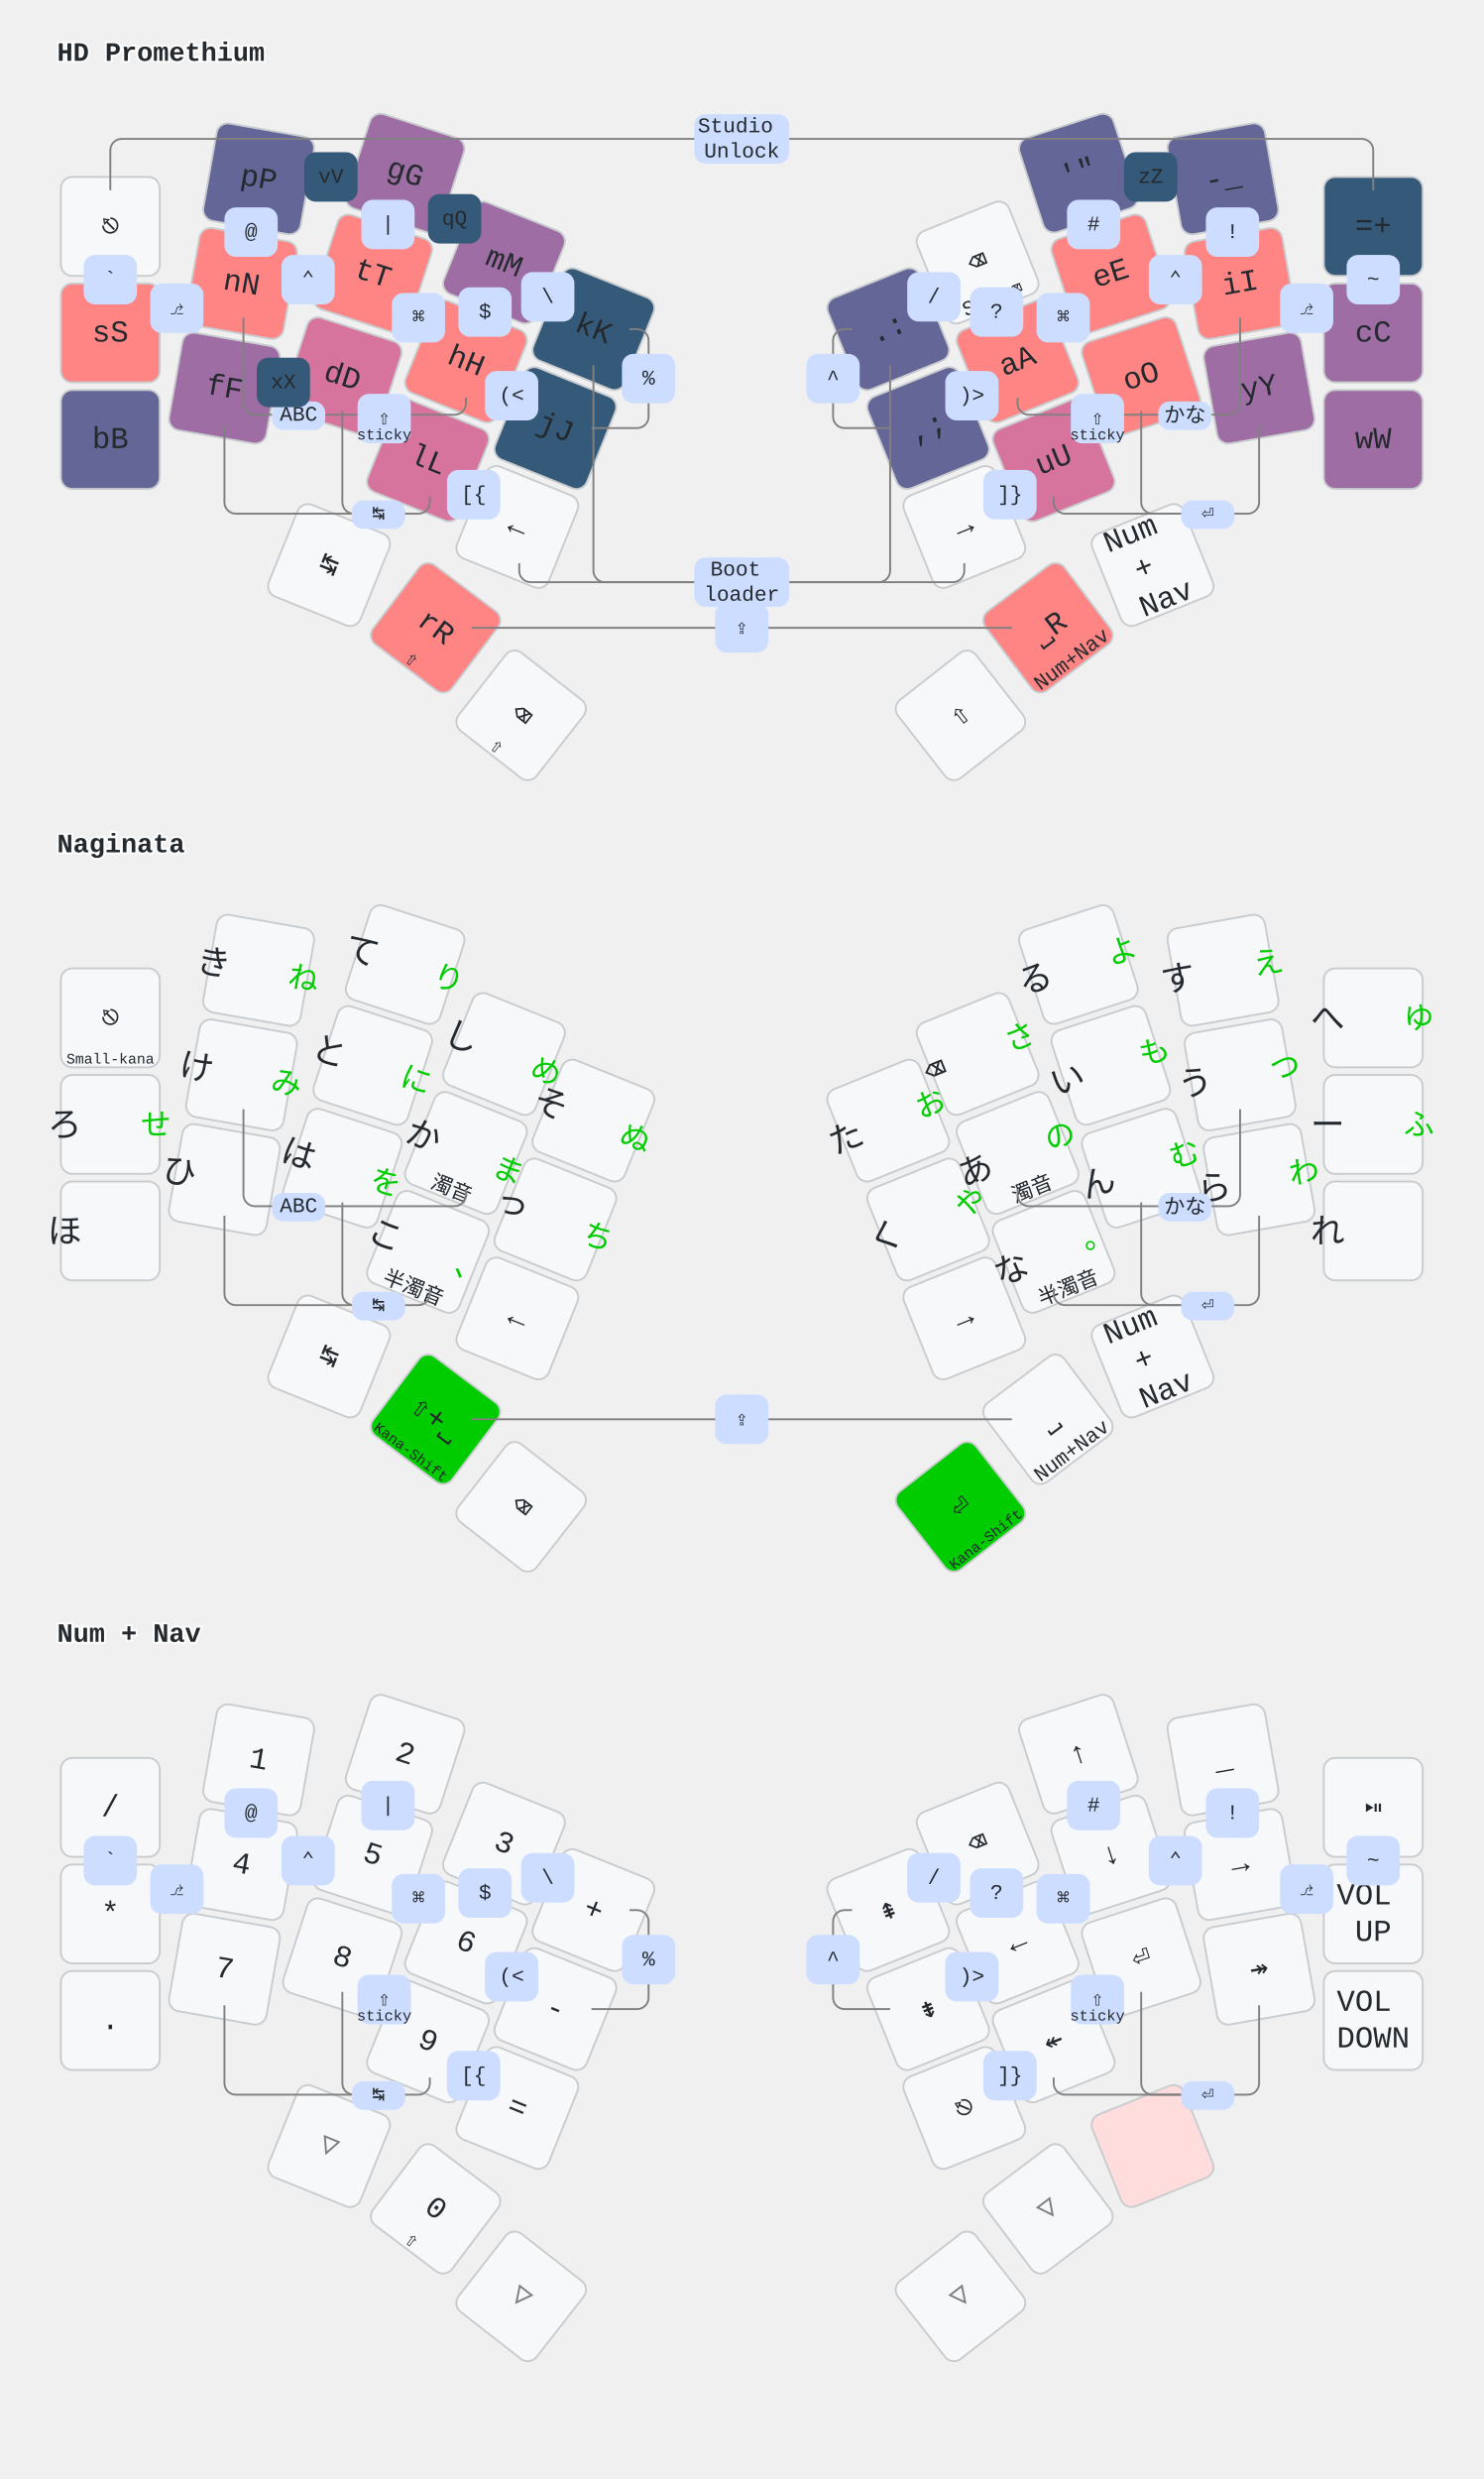
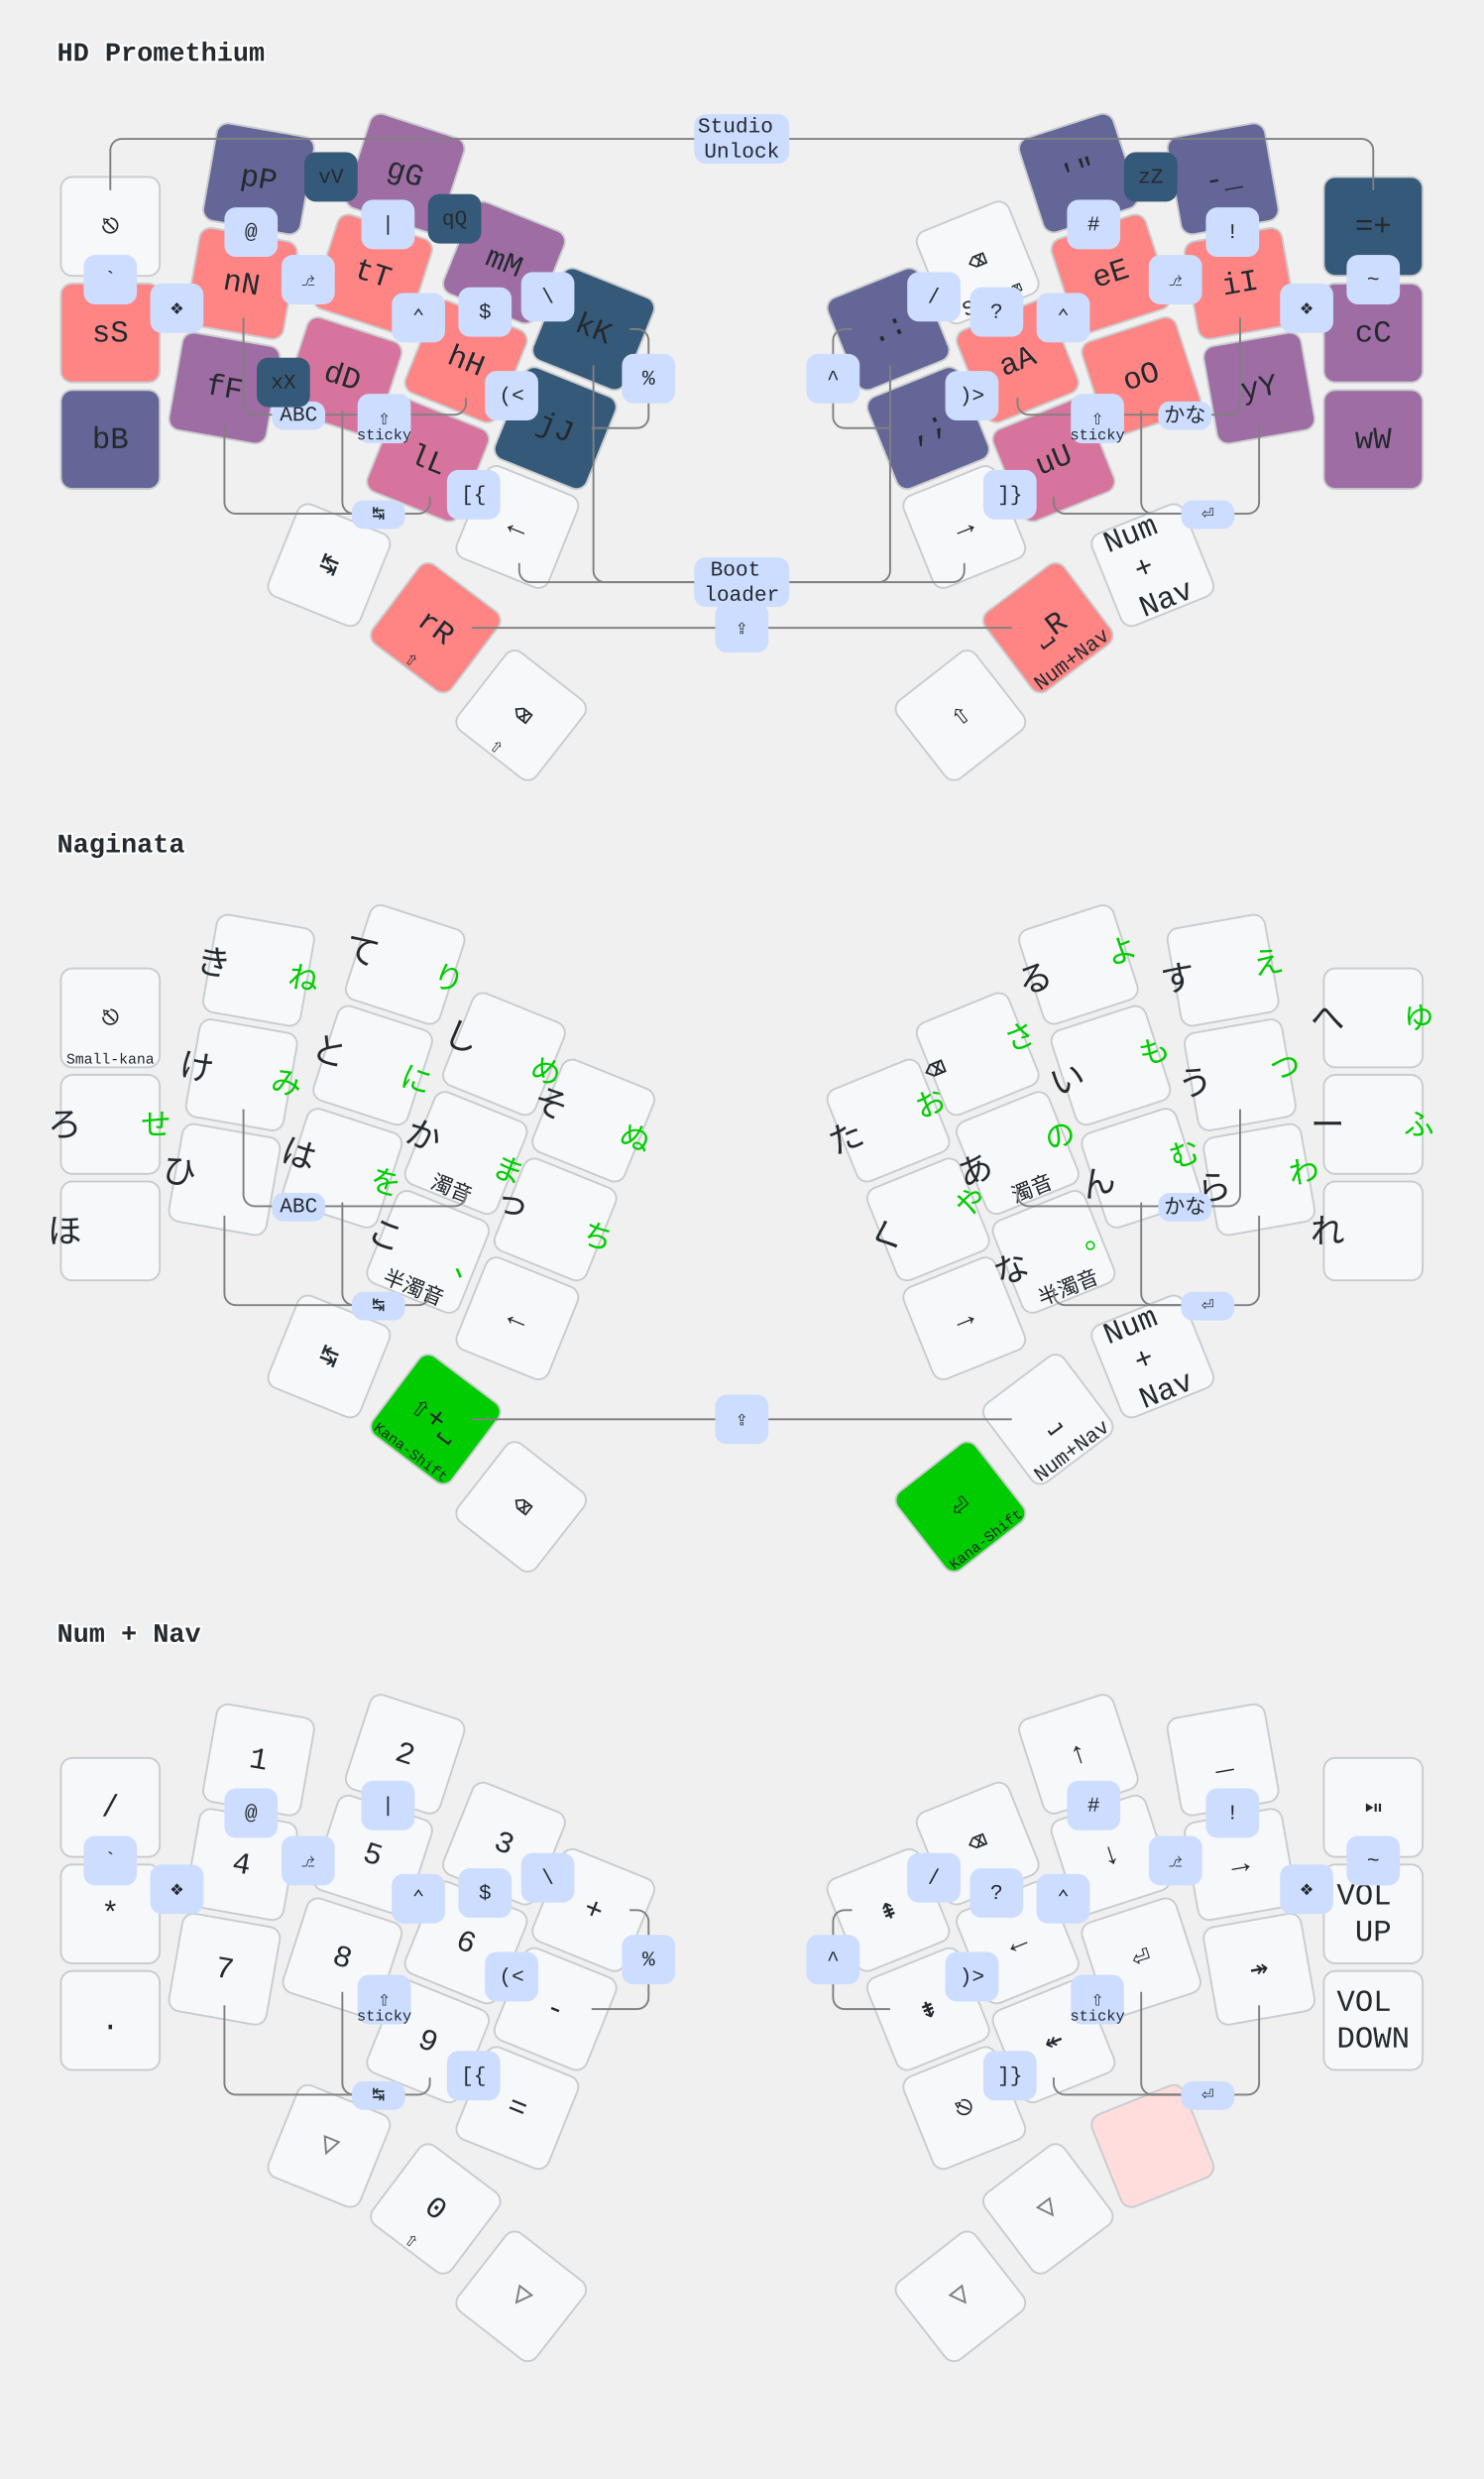
<svg xmlns="http://www.w3.org/2000/svg" width="780" height="1303" viewBox="0 0 780 1303" class="keymap">
  <style>/* inherit to force styles through use tags*/
svg path {
    fill: inherit;
}
/* font and background color specifications */
svg.keymap {
    font-family: SFMono-Regular,Consolas,Liberation Mono,Menlo,monospace;
    font-size: 14px;
    font-kerning: normal;
    text-rendering: optimizeLegibility;
    fill: #24292e;
}

/* default key styling */
rect.key {
    fill: #f6f8fa;
    stroke: #c9cccf;
    stroke-width: 1;
}

/* color accent for combo boxes */
rect.combo {
    fill: #cdf;
}

/* color accent for held keys */
rect.held, rect.combo.held {
    fill: #fdd;
}

/* color accent for ghost (optional) keys */
rect.ghost, rect.combo.ghost {
    stroke-dasharray: 4, 4;
    stroke-width: 2;
}

text {
    text-anchor: middle;
    dominant-baseline: middle;
}

/* styling for layer labels */
text.label {
    font-weight: bold;
    text-anchor: start;
    stroke: white;
    stroke-width: 2;
    paint-order: stroke;
}

text.tap {
    font-size: 16px;
}

/* styling for combo tap, and key hold/shifted label text */
text.combo, text.hold, text.shifted {
    font-size: 11px;
}

text.hold {
    text-anchor: middle;
    dominant-baseline: auto;
}

text.shifted {
    text-anchor: middle;
    dominant-baseline: hanging;
}

/* styling for hold/shifted label text in combo box */
text.combo.hold, text.combo.shifted {
    font-size: 8px;
}

/* lighter symbol for transparent keys */
text.trans {
    fill: #7b7e81;
}

/* styling for combo dendrons */
path.combo {
    stroke-width: 1;
    stroke: gray;
    fill: none;
}

/* Start Tabler Icons Cleanup */
/* cannot use height/width with glyphs */
.icon-tabler &gt; path {
    fill: inherit;
    stroke: inherit;
}
/* hide tabler's default box */
.icon-tabler &gt; path[stroke="none"][fill="none"] {
    visibility: collapse;
}

rect.low {
    fill: #355978;
}
rect.medium-low {
    fill: #636696;
}
rect.medium {
    fill: #9E6DA4;
}
rect.medium-high {
    fill: #D7749D;
}
rect.high {
    fill: #FF8585;
}

/* green styling for Naginata kana-shift */
rect.kshift {
    fill: #00CC00;
}
text.left {
    font-size: 18px;
    translate: 16px 7px;
}
text.right {
    fill: #00CC00;
    font-size: 16px;
    translate: -16px -10px;
}
</style>
  <g transform="translate(30, 0)" class="layer-HD Promethium">
    <text x="0" y="28" class="label" id="HD-Promethium">HD Promethium</text>
    <g transform="translate(0, 56)">
      <g transform="translate(28, 63)" class="key keypos-0">
        <rect rx="6" ry="6" x="-26" y="-26" width="52" height="52" class="key" />
        <text x="0" y="0" class="key tap">⎋</text>
      </g>
      <g transform="translate(106, 38) rotate(10.0)" class="key medium-low keypos-1">
        <rect rx="6" ry="6" x="-26" y="-26" width="52" height="52" class="key medium-low" />
        <text x="0" y="0" class="key medium-low tap">pP</text>
      </g>
      <g transform="translate(183, 35) rotate(18.0)" class="key medium keypos-2">
        <rect rx="6" ry="6" x="-26" y="-26" width="52" height="52" class="key medium" />
        <text x="0" y="0" class="key medium tap">gG</text>
      </g>
      <g transform="translate(235, 82) rotate(22.0)" class="key medium keypos-3">
        <rect rx="6" ry="6" x="-26" y="-26" width="52" height="52" class="key medium" />
        <text x="0" y="0" class="key medium tap">mM</text>
      </g>
      <g transform="translate(282, 117) rotate(22.0)" class="key low keypos-4">
        <rect rx="6" ry="6" x="-26" y="-26" width="52" height="52" class="key low" />
        <text x="0" y="0" class="key low tap">kK</text>
      </g>
      <g transform="translate(437, 117) rotate(-22.0)" class="key medium-low keypos-5">
        <rect rx="6" ry="6" x="-26" y="-26" width="52" height="52" class="key medium-low" />
        <text x="0" y="0" class="key medium-low tap">.:</text>
      </g>
      <g transform="translate(484, 82) rotate(-22.0)" class="key keypos-6">
        <rect rx="6" ry="6" x="-26" y="-26" width="52" height="52" class="key" />
        <text x="0" y="0" class="key tap">⌫</text>
        <text x="0" y="24" class="key hold">Sft+⌫</text>
      </g>
      <g transform="translate(537, 35) rotate(-18.0)" class="key medium-low keypos-7">
        <rect rx="6" ry="6" x="-26" y="-26" width="52" height="52" class="key medium-low" />
        <text x="0" y="0" class="key medium-low tap">'"</text>
      </g>
      <g transform="translate(613, 38) rotate(-10.0)" class="key medium-low keypos-8">
        <rect rx="6" ry="6" x="-26" y="-26" width="52" height="52" class="key medium-low" />
        <text x="0" y="0" class="key medium-low tap">-_</text>
      </g>
      <g transform="translate(692, 63)" class="key low keypos-9">
        <rect rx="6" ry="6" x="-26" y="-26" width="52" height="52" class="key low" />
        <text x="0" y="0" class="key low tap">=+</text>
      </g>
      <g transform="translate(28, 119)" class="key high keypos-10">
        <rect rx="6" ry="6" x="-26" y="-26" width="52" height="52" class="key high" />
        <text x="0" y="0" class="key high tap">sS</text>
      </g>
      <g transform="translate(97, 93) rotate(10.0)" class="key high keypos-11">
        <rect rx="6" ry="6" x="-26" y="-26" width="52" height="52" class="key high" />
        <text x="0" y="0" class="key high tap">nN</text>
      </g>
      <g transform="translate(166, 88) rotate(18.0)" class="key high keypos-12">
        <rect rx="6" ry="6" x="-26" y="-26" width="52" height="52" class="key high" />
        <text x="0" y="0" class="key high tap">tT</text>
      </g>
      <g transform="translate(215, 134) rotate(22.0)" class="key high keypos-13">
        <rect rx="6" ry="6" x="-26" y="-26" width="52" height="52" class="key high" />
        <text x="0" y="0" class="key high tap">hH</text>
      </g>
      <g transform="translate(262, 169) rotate(22.0)" class="key low keypos-14">
        <rect rx="6" ry="6" x="-26" y="-26" width="52" height="52" class="key low" />
        <text x="0" y="0" class="key low tap">jJ</text>
      </g>
      <g transform="translate(458, 169) rotate(-22.0)" class="key medium-low keypos-15">
        <rect rx="6" ry="6" x="-26" y="-26" width="52" height="52" class="key medium-low" />
        <text x="0" y="0" class="key medium-low tap">,;</text>
      </g>
      <g transform="translate(505, 134) rotate(-22.0)" class="key high keypos-16">
        <rect rx="6" ry="6" x="-26" y="-26" width="52" height="52" class="key high" />
        <text x="0" y="0" class="key high tap">aA</text>
      </g>
      <g transform="translate(554, 88) rotate(-18.0)" class="key high keypos-17">
        <rect rx="6" ry="6" x="-26" y="-26" width="52" height="52" class="key high" />
        <text x="0" y="0" class="key high tap">eE</text>
      </g>
      <g transform="translate(622, 93) rotate(-10.0)" class="key high keypos-18">
        <rect rx="6" ry="6" x="-26" y="-26" width="52" height="52" class="key high" />
        <text x="0" y="0" class="key high tap">iI</text>
      </g>
      <g transform="translate(692, 119)" class="key medium keypos-19">
        <rect rx="6" ry="6" x="-26" y="-26" width="52" height="52" class="key medium" />
        <text x="0" y="0" class="key medium tap">cC</text>
      </g>
      <g transform="translate(28, 175)" class="key medium-low keypos-20">
        <rect rx="6" ry="6" x="-26" y="-26" width="52" height="52" class="key medium-low" />
        <text x="0" y="0" class="key medium-low tap">bB</text>
      </g>
      <g transform="translate(88, 148) rotate(10.0)" class="key medium keypos-21">
        <rect rx="6" ry="6" x="-26" y="-26" width="52" height="52" class="key medium" />
        <text x="0" y="0" class="key medium tap">fF</text>
      </g>
      <g transform="translate(150, 142) rotate(18.0)" class="key medium-high keypos-22">
        <rect rx="6" ry="6" x="-26" y="-26" width="52" height="52" class="key medium-high" />
        <text x="0" y="0" class="key medium-high tap">dD</text>
      </g>
      <g transform="translate(195, 186) rotate(22.0)" class="key medium-high keypos-23">
        <rect rx="6" ry="6" x="-26" y="-26" width="52" height="52" class="key medium-high" />
        <text x="0" y="0" class="key medium-high tap">lL</text>
      </g>
      <g transform="translate(242, 221) rotate(22.0)" class="key keypos-24">
        <rect rx="6" ry="6" x="-26" y="-26" width="52" height="52" class="key" />
        <text x="0" y="0" class="key tap">←</text>
      </g>
      <g transform="translate(477, 221) rotate(-22.0)" class="key keypos-25">
        <rect rx="6" ry="6" x="-26" y="-26" width="52" height="52" class="key" />
        <text x="0" y="0" class="key tap">→</text>
      </g>
      <g transform="translate(524, 186) rotate(-22.0)" class="key medium-high keypos-26">
        <rect rx="6" ry="6" x="-26" y="-26" width="52" height="52" class="key medium-high" />
        <text x="0" y="0" class="key medium-high tap">uU</text>
      </g>
      <g transform="translate(570, 142) rotate(-18.0)" class="key high keypos-27">
        <rect rx="6" ry="6" x="-26" y="-26" width="52" height="52" class="key high" />
        <text x="0" y="0" class="key high tap">oO</text>
      </g>
      <g transform="translate(632, 148) rotate(-10.0)" class="key medium keypos-28">
        <rect rx="6" ry="6" x="-26" y="-26" width="52" height="52" class="key medium" />
        <text x="0" y="0" class="key medium tap">yY</text>
      </g>
      <g transform="translate(692, 175)" class="key medium keypos-29">
        <rect rx="6" ry="6" x="-26" y="-26" width="52" height="52" class="key medium" />
        <text x="0" y="0" class="key medium tap">wW</text>
      </g>
      <g transform="translate(143, 241) rotate(22.0)" class="key keypos-30">
        <rect rx="6" ry="6" x="-26" y="-26" width="52" height="52" class="key" />
        <text x="0" y="0" class="key tap">↹</text>
      </g>
      <g transform="translate(199, 274) rotate(37.0)" class="key high keypos-31">
        <rect rx="6" ry="6" x="-26" y="-26" width="52" height="52" class="key high" />
        <text x="0" y="0" class="key high tap">rR</text>
        <text x="0" y="24" class="key high hold">⇧</text>
      </g>
      <g transform="translate(244, 320) rotate(38.0)" class="key keypos-32">
        <rect rx="6" ry="6" x="-26" y="-26" width="52" height="52" class="key" />
        <text x="0" y="0" class="key tap">⌫</text>
        <text x="0" y="24" class="key hold">⇧</text>
      </g>
      <g transform="translate(475, 320) rotate(-38.0)" class="key keypos-33">
        <rect rx="6" ry="6" x="-26" y="-26" width="52" height="52" class="key" />
        <text x="0" y="0" class="key tap">⇧</text>
      </g>
      <g transform="translate(521, 274) rotate(-37.0)" class="key high keypos-34">
        <rect rx="6" ry="6" x="-26" y="-26" width="52" height="52" class="key high" />
        <text x="0" y="0" class="key high tap">⎵R</text>
        <text x="0" y="24" class="key high hold">Num+Nav</text>
      </g>
      <g transform="translate(576, 241) rotate(-22.0)" class="key keypos-35">
        <rect rx="6" ry="6" x="-26" y="-26" width="52" height="52" class="key" />
        <a href="#Num--Nav">
          <text x="0" y="0" class="key tap layer-activator">
            <tspan x="0" dy="-1.2em">Num</tspan>
            <tspan x="0" dy="1.2em">+</tspan>
            <tspan x="0" dy="1.2em">Nav</tspan>
          </text>
        </a>
      </g>
      <g class="combo combopos-0">
        <path d="M360,17 h-326 a6.0,6.0 0 0 0 -6.0,6.0 v21" class="combo" />
        <path d="M360,17 h326 a6.0,6.0 0 0 1 6.0,6.0 v21" class="combo" />
        <rect rx="6" ry="6" x="335" y="4" width="50" height="26" class="combo" />
        <text x="360" y="17" class="combo tap">
          <tspan x="360" dy="-0.6em">Studio</tspan>
          <tspan x="360" dy="1.2em">Unlock</tspan>
        </text>
      </g>
      <g class="combo combopos-1">
        <path d="M360,250 h-72 a6.0,6.0 0 0 1 -6.0,-6.0 v-108" class="combo" />
        <path d="M360,250 h72 a6.0,6.0 0 0 0 6.0,-6.0 v-108" class="combo" />
        <path d="M360,250 h-111 a6.0,6.0 0 0 1 -6.0,-6.0 v-4" class="combo" />
        <path d="M360,250 h111 a6.0,6.0 0 0 0 6.0,-6.0 v-4" class="combo" />
        <rect rx="6" ry="6" x="335" y="237" width="50" height="26" class="combo" />
        <text x="360" y="250" class="combo tap">
          <tspan x="360" dy="-0.6em">Boot</tspan>
          <tspan x="360" dy="1.2em">loader</tspan>
        </text>
      </g>
      <g class="combo combopos-2">
        <path d="M593,162 h-82 a6.0,6.0 0 0 1 -6.0,-6.0 v-3" class="combo" />
        <path d="M593,162 h23 a6.0,6.0 0 0 0 6.0,-6.0 v-45" class="combo" />
        <rect rx="6" ry="6" x="579" y="155" width="28" height="15" class="combo" />
        <text x="593" y="162" class="combo tap">かな</text>
      </g>
      <g class="combo combopos-3">
        <path d="M127,162 h82 a6.0,6.0 0 0 0 6.0,-6.0 v-3" class="combo" />
        <path d="M127,162 h-23 a6.0,6.0 0 0 1 -6.0,-6.0 v-45" class="combo" />
        <rect rx="6" ry="6" x="113" y="155" width="28" height="15" class="combo" />
        <text x="127" y="162" class="combo tap">ABC</text>
      </g>
      <g class="combo combopos-4">
        <path d="M169,214 h21 a6.0,6.0 0 0 0 6.0,-6.0 v-3" class="combo" />
        <path d="M169,214 h-13 a6.0,6.0 0 0 1 -6.0,-6.0 v-48" class="combo" />
        <path d="M169,214 h-75 a6.0,6.0 0 0 1 -6.0,-6.0 v-41" class="combo" />
        <rect rx="6" ry="6" x="155" y="207" width="28" height="15" class="combo" />
        <text x="169" y="214" class="combo tap">↹</text>
      </g>
      <g class="combo combopos-5">
        <path d="M605,214 h-75 a6.0,6.0 0 0 1 -6.0,-6.0 v-3" class="combo" />
        <path d="M605,214 h-29 a6.0,6.0 0 0 1 -6.0,-6.0 v-48" class="combo" />
        <path d="M605,214 h21 a6.0,6.0 0 0 0 6.0,-6.0 v-41" class="combo" />
        <rect rx="6" ry="6" x="591" y="207" width="28" height="15" class="combo" />
        <text x="605" y="214" class="combo tap">⏎</text>
      </g>
      <g class="combo combopos-6">
        <rect rx="6" ry="6" x="49" y="93" width="28" height="26" class="combo" />
-         <text x="63" y="106" class="combo tap">⎇</text>
+         <text x="63" y="106" class="combo tap">❖</text>
      </g>
      <g class="combo combopos-7">
        <rect rx="6" ry="6" x="643" y="93" width="28" height="26" class="combo" />
-         <text x="657" y="106" class="combo tap">⎇</text>
+         <text x="657" y="106" class="combo tap">❖</text>
      </g>
      <g class="combo combopos-8">
        <rect rx="6" ry="6" x="118" y="78" width="28" height="26" class="combo" />
-         <text x="132" y="91" class="combo tap">⌃</text>
+         <text x="132" y="91" class="combo tap">⎇</text>
      </g>
      <g class="combo combopos-9">
        <rect rx="6" ry="6" x="574" y="78" width="28" height="26" class="combo" />
-         <text x="588" y="91" class="combo tap">⌃</text>
+         <text x="588" y="91" class="combo tap">⎇</text>
      </g>
      <g class="combo combopos-10">
        <rect rx="6" ry="6" x="176" y="98" width="28" height="26" class="combo" />
-         <text x="190" y="111" class="combo tap">⌘</text>
+         <text x="190" y="111" class="combo tap">⌃</text>
      </g>
      <g class="combo combopos-11">
        <rect rx="6" ry="6" x="515" y="98" width="28" height="26" class="combo" />
-         <text x="529" y="111" class="combo tap">⌘</text>
+         <text x="529" y="111" class="combo tap">⌃</text>
      </g>
      <g class="combo combopos-18">
        <rect rx="6" ry="6" x="158" y="151" width="28" height="26" class="combo" />
        <text x="172" y="164" class="combo tap">⇧</text>
        <text x="172" y="175" class="combo hold">sticky</text>
      </g>
      <g class="combo combopos-19">
        <rect rx="6" ry="6" x="533" y="151" width="28" height="26" class="combo" />
        <text x="547" y="164" class="combo tap">⇧</text>
        <text x="547" y="175" class="combo hold">sticky</text>
      </g>
      <g class="combo low combopos-20">
        <rect rx="6" ry="6" x="195" y="46" width="28" height="26" class="combo low" />
        <text x="209" y="59" class="combo low tap">qQ</text>
      </g>
      <g class="combo low combopos-21">
        <rect rx="6" ry="6" x="561" y="24" width="28" height="26" class="combo low" />
        <text x="575" y="37" class="combo low tap">zZ</text>
      </g>
      <g class="combo low combopos-22">
        <rect rx="6" ry="6" x="130" y="24" width="28" height="26" class="combo low" />
        <text x="144" y="37" class="combo low tap">vV</text>
      </g>
      <g class="combo low combopos-23">
        <rect rx="6" ry="6" x="105" y="132" width="28" height="26" class="combo low" />
        <text x="119" y="145" class="combo low tap">xX</text>
      </g>
      <g class="combo combopos-24">
        <path d="M360,274 l-142,0" class="combo" />
        <path d="M360,274 l142,0" class="combo" />
        <rect rx="6" ry="6" x="346" y="261" width="28" height="26" class="combo" />
        <text x="360" y="274" class="combo tap">⇪</text>
      </g>
      <g class="combo combopos-26">
        <rect rx="6" ry="6" x="14" y="78" width="28" height="26" class="combo" />
        <text x="28" y="91" class="combo tap">`</text>
      </g>
      <g class="combo combopos-27">
        <rect rx="6" ry="6" x="88" y="53" width="28" height="26" class="combo" />
        <text x="102" y="66" class="combo tap">@</text>
      </g>
      <g class="combo combopos-28">
        <rect rx="6" ry="6" x="160" y="49" width="28" height="26" class="combo" />
        <text x="174" y="62" class="combo tap">|</text>
      </g>
      <g class="combo combopos-29">
        <rect rx="6" ry="6" x="211" y="95" width="28" height="26" class="combo" />
        <text x="225" y="108" class="combo tap">$</text>
      </g>
      <g class="combo combopos-30">
        <rect rx="6" ry="6" x="244" y="87" width="28" height="26" class="combo" />
        <text x="258" y="100" class="combo tap">\</text>
      </g>
      <g class="combo combopos-31">
        <path d="M311,143 v-20 a6.0,6.0 0 0 0 -6.0,-6.0 h-4" class="combo" />
        <path d="M311,143 v20 a6.0,6.0 0 0 1 -6.0,6.0 h-24" class="combo" />
        <rect rx="6" ry="6" x="297" y="130" width="28" height="26" class="combo" />
        <text x="311" y="143" class="combo tap">%</text>
      </g>
      <g class="combo combopos-32">
        <rect rx="6" ry="6" x="447" y="87" width="28" height="26" class="combo" />
        <text x="461" y="100" class="combo tap">/</text>
      </g>
      <g class="combo combopos-33">
        <path d="M408,143 v-20 a6.0,6.0 0 0 1 6.0,-6.0 h4" class="combo" />
        <path d="M408,143 v20 a6.0,6.0 0 0 0 6.0,6.0 h24" class="combo" />
        <rect rx="6" ry="6" x="394" y="130" width="28" height="26" class="combo" />
        <text x="408" y="143" class="combo tap">^</text>
      </g>
      <g class="combo combopos-34">
        <rect rx="6" ry="6" x="480" y="95" width="28" height="26" class="combo" />
        <text x="494" y="108" class="combo tap">?</text>
      </g>
      <g class="combo combopos-35">
        <rect rx="6" ry="6" x="531" y="49" width="28" height="26" class="combo" />
        <text x="545" y="62" class="combo tap">#</text>
      </g>
      <g class="combo combopos-36">
        <rect rx="6" ry="6" x="604" y="53" width="28" height="26" class="combo" />
        <text x="618" y="66" class="combo tap">!</text>
      </g>
      <g class="combo combopos-37">
        <rect rx="6" ry="6" x="678" y="78" width="28" height="26" class="combo" />
        <text x="692" y="91" class="combo tap">~</text>
      </g>
      <g class="combo combopos-38">
        <rect rx="6" ry="6" x="225" y="139" width="28" height="26" class="combo" />
        <text x="239" y="152" class="combo tap">(&lt;</text>
      </g>
      <g class="combo combopos-39">
        <rect rx="6" ry="6" x="467" y="139" width="28" height="26" class="combo" />
        <text x="481" y="152" class="combo tap">)&gt;</text>
      </g>
      <g class="combo combopos-40">
        <rect rx="6" ry="6" x="205" y="191" width="28" height="26" class="combo" />
        <text x="219" y="204" class="combo tap">[{</text>
      </g>
      <g class="combo combopos-41">
        <rect rx="6" ry="6" x="487" y="191" width="28" height="26" class="combo" />
        <text x="501" y="204" class="combo tap">]}</text>
      </g>
    </g>
  </g>
  <g transform="translate(30, 416)" class="layer-Naginata">
    <text x="0" y="28" class="label" id="Naginata">Naginata</text>
    <g transform="translate(0, 56)">
      <g transform="translate(28, 63)" class="key keypos-0">
        <rect rx="6" ry="6" x="-26" y="-26" width="52" height="52" class="key" />
        <text x="0" y="0" class="key tap">⎋</text>
        <text x="0" y="24" class="key hold">
          <tspan style="font-size: 70%">Small-kana</tspan>
        </text>
      </g>
      <g transform="translate(106, 38) rotate(10.0)" class="key keypos-1">
        <rect rx="6" ry="6" x="-26" y="-26" width="52" height="52" class="key" />
        <text x="-24" y="0" class="key left">き</text>
        <text x="24" y="0" class="key right">ね</text>
      </g>
      <g transform="translate(183, 35) rotate(18.0)" class="key keypos-2">
        <rect rx="6" ry="6" x="-26" y="-26" width="52" height="52" class="key" />
        <text x="-24" y="0" class="key left">て</text>
        <text x="24" y="0" class="key right">り</text>
      </g>
      <g transform="translate(235, 82) rotate(22.0)" class="key keypos-3">
        <rect rx="6" ry="6" x="-26" y="-26" width="52" height="52" class="key" />
        <text x="-24" y="0" class="key left">し</text>
        <text x="24" y="0" class="key right">め</text>
      </g>
      <g transform="translate(282, 117) rotate(22.0)" class="key keypos-4">
        <rect rx="6" ry="6" x="-26" y="-26" width="52" height="52" class="key" />
        <text x="-24" y="0" class="key left">そ</text>
        <text x="24" y="0" class="key right">ぬ</text>
      </g>
      <g transform="translate(437, 117) rotate(-22.0)" class="key keypos-5">
        <rect rx="6" ry="6" x="-26" y="-26" width="52" height="52" class="key" />
        <text x="-24" y="0" class="key left">た</text>
        <text x="24" y="0" class="key right">お</text>
      </g>
      <g transform="translate(484, 82) rotate(-22.0)" class="key keypos-6">
        <rect rx="6" ry="6" x="-26" y="-26" width="52" height="52" class="key" />
        <text x="-24" y="0" class="key left">⌫</text>
        <text x="24" y="0" class="key right">さ</text>
      </g>
      <g transform="translate(537, 35) rotate(-18.0)" class="key keypos-7">
        <rect rx="6" ry="6" x="-26" y="-26" width="52" height="52" class="key" />
        <text x="-24" y="0" class="key left">る</text>
        <text x="24" y="0" class="key right">よ</text>
      </g>
      <g transform="translate(613, 38) rotate(-10.0)" class="key keypos-8">
        <rect rx="6" ry="6" x="-26" y="-26" width="52" height="52" class="key" />
        <text x="-24" y="0" class="key left">す</text>
        <text x="24" y="0" class="key right">え</text>
      </g>
      <g transform="translate(692, 63)" class="key keypos-9">
        <rect rx="6" ry="6" x="-26" y="-26" width="52" height="52" class="key" />
        <text x="-24" y="0" class="key left">へ</text>
        <text x="24" y="0" class="key right">ゆ</text>
      </g>
      <g transform="translate(28, 119)" class="key keypos-10">
        <rect rx="6" ry="6" x="-26" y="-26" width="52" height="52" class="key" />
        <text x="-24" y="0" class="key left">ろ</text>
        <text x="24" y="0" class="key right">せ</text>
      </g>
      <g transform="translate(97, 93) rotate(10.0)" class="key keypos-11">
        <rect rx="6" ry="6" x="-26" y="-26" width="52" height="52" class="key" />
        <text x="-24" y="0" class="key left">け</text>
        <text x="24" y="0" class="key right">み</text>
      </g>
      <g transform="translate(166, 88) rotate(18.0)" class="key keypos-12">
        <rect rx="6" ry="6" x="-26" y="-26" width="52" height="52" class="key" />
        <text x="-24" y="0" class="key left">と</text>
        <text x="24" y="0" class="key right">に</text>
      </g>
      <g transform="translate(215, 134) rotate(22.0)" class="key keypos-13">
        <rect rx="6" ry="6" x="-26" y="-26" width="52" height="52" class="key" />
        <text x="0" y="24" class="key hold">濁音</text>
        <text x="-24" y="0" class="key left">か</text>
        <text x="24" y="0" class="key right">ま</text>
      </g>
      <g transform="translate(262, 169) rotate(22.0)" class="key keypos-14">
        <rect rx="6" ry="6" x="-26" y="-26" width="52" height="52" class="key" />
        <text x="-24" y="0" class="key left">っ</text>
        <text x="24" y="0" class="key right">ち</text>
      </g>
      <g transform="translate(458, 169) rotate(-22.0)" class="key keypos-15">
        <rect rx="6" ry="6" x="-26" y="-26" width="52" height="52" class="key" />
        <text x="-24" y="0" class="key left">く</text>
        <text x="24" y="0" class="key right">や</text>
      </g>
      <g transform="translate(505, 134) rotate(-22.0)" class="key keypos-16">
        <rect rx="6" ry="6" x="-26" y="-26" width="52" height="52" class="key" />
        <text x="0" y="24" class="key hold">濁音</text>
        <text x="-24" y="0" class="key left">あ</text>
        <text x="24" y="0" class="key right">の</text>
      </g>
      <g transform="translate(554, 88) rotate(-18.0)" class="key keypos-17">
        <rect rx="6" ry="6" x="-26" y="-26" width="52" height="52" class="key" />
        <text x="-24" y="0" class="key left">い</text>
        <text x="24" y="0" class="key right">も</text>
      </g>
      <g transform="translate(622, 93) rotate(-10.0)" class="key keypos-18">
        <rect rx="6" ry="6" x="-26" y="-26" width="52" height="52" class="key" />
        <text x="-24" y="0" class="key left">う</text>
        <text x="24" y="0" class="key right">つ</text>
      </g>
      <g transform="translate(692, 119)" class="key keypos-19">
        <rect rx="6" ry="6" x="-26" y="-26" width="52" height="52" class="key" />
        <text x="-24" y="0" class="key left">ー</text>
        <text x="24" y="0" class="key right">ふ</text>
      </g>
      <g transform="translate(28, 175)" class="key keypos-20">
        <rect rx="6" ry="6" x="-26" y="-26" width="52" height="52" class="key" />
        <text x="-24" y="0" class="key left">ほ</text>
      </g>
      <g transform="translate(88, 148) rotate(10.0)" class="key keypos-21">
        <rect rx="6" ry="6" x="-26" y="-26" width="52" height="52" class="key" />
        <text x="-24" y="0" class="key left">ひ</text>
      </g>
      <g transform="translate(150, 142) rotate(18.0)" class="key keypos-22">
        <rect rx="6" ry="6" x="-26" y="-26" width="52" height="52" class="key" />
        <text x="-24" y="0" class="key left">は</text>
        <text x="24" y="0" class="key right">を</text>
      </g>
      <g transform="translate(195, 186) rotate(22.0)" class="key keypos-23">
        <rect rx="6" ry="6" x="-26" y="-26" width="52" height="52" class="key" />
        <text x="0" y="24" class="key hold">半濁音</text>
        <text x="-24" y="0" class="key left">こ</text>
        <text x="24" y="0" class="key right">、</text>
      </g>
      <g transform="translate(242, 221) rotate(22.0)" class="key keypos-24">
        <rect rx="6" ry="6" x="-26" y="-26" width="52" height="52" class="key" />
        <text x="0" y="0" class="key tap">←</text>
      </g>
      <g transform="translate(477, 221) rotate(-22.0)" class="key keypos-25">
        <rect rx="6" ry="6" x="-26" y="-26" width="52" height="52" class="key" />
        <text x="0" y="0" class="key tap">→</text>
      </g>
      <g transform="translate(524, 186) rotate(-22.0)" class="key keypos-26">
        <rect rx="6" ry="6" x="-26" y="-26" width="52" height="52" class="key" />
        <text x="0" y="24" class="key hold">半濁音</text>
        <text x="-24" y="0" class="key left">な</text>
        <text x="24" y="0" class="key right">。</text>
      </g>
      <g transform="translate(570, 142) rotate(-18.0)" class="key keypos-27">
        <rect rx="6" ry="6" x="-26" y="-26" width="52" height="52" class="key" />
        <text x="-24" y="0" class="key left">ん</text>
        <text x="24" y="0" class="key right">む</text>
      </g>
      <g transform="translate(632, 148) rotate(-10.0)" class="key keypos-28">
        <rect rx="6" ry="6" x="-26" y="-26" width="52" height="52" class="key" />
        <text x="-24" y="0" class="key left">ら</text>
        <text x="24" y="0" class="key right">わ</text>
      </g>
      <g transform="translate(692, 175)" class="key keypos-29">
        <rect rx="6" ry="6" x="-26" y="-26" width="52" height="52" class="key" />
        <text x="-24" y="0" class="key left">れ</text>
      </g>
      <g transform="translate(143, 241) rotate(22.0)" class="key keypos-30">
        <rect rx="6" ry="6" x="-26" y="-26" width="52" height="52" class="key" />
        <text x="0" y="0" class="key tap">↹</text>
      </g>
      <g transform="translate(199, 274) rotate(37.0)" class="key kshift keypos-31">
        <rect rx="6" ry="6" x="-26" y="-26" width="52" height="52" class="key kshift" />
        <text x="0" y="0" class="key kshift tap">⇧+⎵</text>
        <text x="0" y="24" class="key kshift hold">
          <tspan style="font-size: 70%">Kana-Shift</tspan>
        </text>
      </g>
      <g transform="translate(244, 320) rotate(38.0)" class="key keypos-32">
        <rect rx="6" ry="6" x="-26" y="-26" width="52" height="52" class="key" />
        <text x="0" y="0" class="key tap">⌫</text>
      </g>
      <g transform="translate(475, 320) rotate(-38.0)" class="key kshift keypos-33">
        <rect rx="6" ry="6" x="-26" y="-26" width="52" height="52" class="key kshift" />
        <text x="0" y="0" class="key kshift tap">⏎</text>
        <text x="0" y="24" class="key kshift hold">
          <tspan style="font-size: 70%">Kana-Shift</tspan>
        </text>
      </g>
      <g transform="translate(521, 274) rotate(-37.0)" class="key keypos-34">
        <rect rx="6" ry="6" x="-26" y="-26" width="52" height="52" class="key" />
        <text x="0" y="0" class="key tap">⎵</text>
        <text x="0" y="24" class="key hold">Num+Nav</text>
      </g>
      <g transform="translate(576, 241) rotate(-22.0)" class="key keypos-35">
        <rect rx="6" ry="6" x="-26" y="-26" width="52" height="52" class="key" />
        <a href="#Num--Nav">
          <text x="0" y="0" class="key tap layer-activator">
            <tspan x="0" dy="-1.2em">Num</tspan>
            <tspan x="0" dy="1.2em">+</tspan>
            <tspan x="0" dy="1.2em">Nav</tspan>
          </text>
        </a>
      </g>
      <g class="combo combopos-0">
        <path d="M593,162 h-82 a6.0,6.0 0 0 1 -6.0,-6.0 v-3" class="combo" />
        <path d="M593,162 h23 a6.0,6.0 0 0 0 6.0,-6.0 v-45" class="combo" />
        <rect rx="6" ry="6" x="579" y="155" width="28" height="15" class="combo" />
        <text x="593" y="162" class="combo tap">かな</text>
      </g>
      <g class="combo combopos-1">
        <path d="M127,162 h82 a6.0,6.0 0 0 0 6.0,-6.0 v-3" class="combo" />
        <path d="M127,162 h-23 a6.0,6.0 0 0 1 -6.0,-6.0 v-45" class="combo" />
        <rect rx="6" ry="6" x="113" y="155" width="28" height="15" class="combo" />
        <text x="127" y="162" class="combo tap">ABC</text>
      </g>
      <g class="combo combopos-2">
        <path d="M169,214 h21 a6.0,6.0 0 0 0 6.0,-6.0 v-3" class="combo" />
        <path d="M169,214 h-13 a6.0,6.0 0 0 1 -6.0,-6.0 v-48" class="combo" />
        <path d="M169,214 h-75 a6.0,6.0 0 0 1 -6.0,-6.0 v-41" class="combo" />
        <rect rx="6" ry="6" x="155" y="207" width="28" height="15" class="combo" />
        <text x="169" y="214" class="combo tap">↹</text>
      </g>
      <g class="combo combopos-3">
        <path d="M605,214 h-75 a6.0,6.0 0 0 1 -6.0,-6.0 v-3" class="combo" />
        <path d="M605,214 h-29 a6.0,6.0 0 0 1 -6.0,-6.0 v-48" class="combo" />
        <path d="M605,214 h21 a6.0,6.0 0 0 0 6.0,-6.0 v-41" class="combo" />
        <rect rx="6" ry="6" x="591" y="207" width="28" height="15" class="combo" />
        <text x="605" y="214" class="combo tap">⏎</text>
      </g>
      <g class="combo combopos-4">
        <path d="M360,274 l-142,0" class="combo" />
        <path d="M360,274 l142,0" class="combo" />
        <rect rx="6" ry="6" x="346" y="261" width="28" height="26" class="combo" />
        <text x="360" y="274" class="combo tap">⇪</text>
      </g>
    </g>
  </g>
  <g transform="translate(30, 831)" class="layer-Num + Nav">
    <text x="0" y="28" class="label" id="Num--Nav">Num + Nav</text>
    <g transform="translate(0, 56)">
      <g transform="translate(28, 63)" class="key keypos-0">
        <rect rx="6" ry="6" x="-26" y="-26" width="52" height="52" class="key" />
        <text x="0" y="0" class="key tap">/</text>
      </g>
      <g transform="translate(106, 38) rotate(10.0)" class="key keypos-1">
        <rect rx="6" ry="6" x="-26" y="-26" width="52" height="52" class="key" />
        <text x="0" y="0" class="key tap">1</text>
      </g>
      <g transform="translate(183, 35) rotate(18.0)" class="key keypos-2">
        <rect rx="6" ry="6" x="-26" y="-26" width="52" height="52" class="key" />
        <text x="0" y="0" class="key tap">2</text>
      </g>
      <g transform="translate(235, 82) rotate(22.0)" class="key keypos-3">
        <rect rx="6" ry="6" x="-26" y="-26" width="52" height="52" class="key" />
        <text x="0" y="0" class="key tap">3</text>
      </g>
      <g transform="translate(282, 117) rotate(22.0)" class="key keypos-4">
        <rect rx="6" ry="6" x="-26" y="-26" width="52" height="52" class="key" />
        <text x="0" y="0" class="key tap">+</text>
      </g>
      <g transform="translate(437, 117) rotate(-22.0)" class="key keypos-5">
        <rect rx="6" ry="6" x="-26" y="-26" width="52" height="52" class="key" />
        <text x="0" y="0" class="key tap">⇞</text>
      </g>
      <g transform="translate(484, 82) rotate(-22.0)" class="key keypos-6">
        <rect rx="6" ry="6" x="-26" y="-26" width="52" height="52" class="key" />
        <text x="0" y="0" class="key tap">⌫</text>
      </g>
      <g transform="translate(537, 35) rotate(-18.0)" class="key keypos-7">
        <rect rx="6" ry="6" x="-26" y="-26" width="52" height="52" class="key" />
        <text x="0" y="0" class="key tap">↑</text>
      </g>
      <g transform="translate(613, 38) rotate(-10.0)" class="key keypos-8">
        <rect rx="6" ry="6" x="-26" y="-26" width="52" height="52" class="key" />
        <text x="0" y="0" class="key tap">_</text>
      </g>
      <g transform="translate(692, 63)" class="key keypos-9">
        <rect rx="6" ry="6" x="-26" y="-26" width="52" height="52" class="key" />
        <text x="0" y="0" class="key tap">⏯</text>
      </g>
      <g transform="translate(28, 119)" class="key keypos-10">
        <rect rx="6" ry="6" x="-26" y="-26" width="52" height="52" class="key" />
        <text x="0" y="0" class="key tap">*</text>
      </g>
      <g transform="translate(97, 93) rotate(10.0)" class="key keypos-11">
        <rect rx="6" ry="6" x="-26" y="-26" width="52" height="52" class="key" />
        <text x="0" y="0" class="key tap">4</text>
      </g>
      <g transform="translate(166, 88) rotate(18.0)" class="key keypos-12">
        <rect rx="6" ry="6" x="-26" y="-26" width="52" height="52" class="key" />
        <text x="0" y="0" class="key tap">5</text>
      </g>
      <g transform="translate(215, 134) rotate(22.0)" class="key keypos-13">
        <rect rx="6" ry="6" x="-26" y="-26" width="52" height="52" class="key" />
        <text x="0" y="0" class="key tap">6</text>
      </g>
      <g transform="translate(262, 169) rotate(22.0)" class="key keypos-14">
        <rect rx="6" ry="6" x="-26" y="-26" width="52" height="52" class="key" />
        <text x="0" y="0" class="key tap">-</text>
      </g>
      <g transform="translate(458, 169) rotate(-22.0)" class="key keypos-15">
        <rect rx="6" ry="6" x="-26" y="-26" width="52" height="52" class="key" />
        <text x="0" y="0" class="key tap">⇟</text>
      </g>
      <g transform="translate(505, 134) rotate(-22.0)" class="key keypos-16">
        <rect rx="6" ry="6" x="-26" y="-26" width="52" height="52" class="key" />
        <text x="0" y="0" class="key tap">←</text>
      </g>
      <g transform="translate(554, 88) rotate(-18.0)" class="key keypos-17">
        <rect rx="6" ry="6" x="-26" y="-26" width="52" height="52" class="key" />
        <text x="0" y="0" class="key tap">↓</text>
      </g>
      <g transform="translate(622, 93) rotate(-10.0)" class="key keypos-18">
        <rect rx="6" ry="6" x="-26" y="-26" width="52" height="52" class="key" />
        <text x="0" y="0" class="key tap">→</text>
      </g>
      <g transform="translate(692, 119)" class="key keypos-19">
        <rect rx="6" ry="6" x="-26" y="-26" width="52" height="52" class="key" />
        <text x="0" y="0" class="key tap">
          <tspan x="0" dy="-0.6em">VOL</tspan>
          <tspan x="0" dy="1.2em">UP</tspan>
        </text>
      </g>
      <g transform="translate(28, 175)" class="key keypos-20">
        <rect rx="6" ry="6" x="-26" y="-26" width="52" height="52" class="key" />
        <text x="0" y="0" class="key tap">.</text>
      </g>
      <g transform="translate(88, 148) rotate(10.0)" class="key keypos-21">
        <rect rx="6" ry="6" x="-26" y="-26" width="52" height="52" class="key" />
        <text x="0" y="0" class="key tap">7</text>
      </g>
      <g transform="translate(150, 142) rotate(18.0)" class="key keypos-22">
        <rect rx="6" ry="6" x="-26" y="-26" width="52" height="52" class="key" />
        <text x="0" y="0" class="key tap">8</text>
      </g>
      <g transform="translate(195, 186) rotate(22.0)" class="key keypos-23">
        <rect rx="6" ry="6" x="-26" y="-26" width="52" height="52" class="key" />
        <text x="0" y="0" class="key tap">9</text>
      </g>
      <g transform="translate(242, 221) rotate(22.0)" class="key keypos-24">
        <rect rx="6" ry="6" x="-26" y="-26" width="52" height="52" class="key" />
        <text x="0" y="0" class="key tap">=</text>
      </g>
      <g transform="translate(477, 221) rotate(-22.0)" class="key keypos-25">
        <rect rx="6" ry="6" x="-26" y="-26" width="52" height="52" class="key" />
        <text x="0" y="0" class="key tap">⎋</text>
      </g>
      <g transform="translate(524, 186) rotate(-22.0)" class="key keypos-26">
        <rect rx="6" ry="6" x="-26" y="-26" width="52" height="52" class="key" />
        <text x="0" y="0" class="key tap">↞</text>
      </g>
      <g transform="translate(570, 142) rotate(-18.0)" class="key keypos-27">
        <rect rx="6" ry="6" x="-26" y="-26" width="52" height="52" class="key" />
        <text x="0" y="0" class="key tap">⏎</text>
      </g>
      <g transform="translate(632, 148) rotate(-10.0)" class="key keypos-28">
        <rect rx="6" ry="6" x="-26" y="-26" width="52" height="52" class="key" />
        <text x="0" y="0" class="key tap">↠</text>
      </g>
      <g transform="translate(692, 175)" class="key keypos-29">
        <rect rx="6" ry="6" x="-26" y="-26" width="52" height="52" class="key" />
        <text x="0" y="0" class="key tap">
          <tspan x="0" dy="-0.6em">VOL</tspan>
          <tspan x="0" dy="1.2em">DOWN</tspan>
        </text>
      </g>
      <g transform="translate(143, 241) rotate(22.0)" class="key trans keypos-30">
        <rect rx="6" ry="6" x="-26" y="-26" width="52" height="52" class="key trans" />
        <text x="0" y="0" class="key trans tap">▽</text>
      </g>
      <g transform="translate(199, 274) rotate(37.0)" class="key keypos-31">
        <rect rx="6" ry="6" x="-26" y="-26" width="52" height="52" class="key" />
        <text x="0" y="0" class="key tap">0</text>
        <text x="0" y="24" class="key hold">⇧</text>
      </g>
      <g transform="translate(244, 320) rotate(38.0)" class="key trans keypos-32">
        <rect rx="6" ry="6" x="-26" y="-26" width="52" height="52" class="key trans" />
        <text x="0" y="0" class="key trans tap">▽</text>
      </g>
      <g transform="translate(475, 320) rotate(-38.0)" class="key trans keypos-33">
        <rect rx="6" ry="6" x="-26" y="-26" width="52" height="52" class="key trans" />
        <text x="0" y="0" class="key trans tap">▽</text>
      </g>
      <g transform="translate(521, 274) rotate(-37.0)" class="key trans keypos-34">
        <rect rx="6" ry="6" x="-26" y="-26" width="52" height="52" class="key trans" />
        <text x="0" y="0" class="key trans tap">▽</text>
      </g>
      <g transform="translate(576, 241) rotate(-22.0)" class="key held keypos-35">
        <rect rx="6" ry="6" x="-26" y="-26" width="52" height="52" class="key held" />
      </g>
      <g class="combo combopos-0">
        <path d="M169,214 h21 a6.0,6.0 0 0 0 6.0,-6.0 v-3" class="combo" />
        <path d="M169,214 h-13 a6.0,6.0 0 0 1 -6.0,-6.0 v-48" class="combo" />
        <path d="M169,214 h-75 a6.0,6.0 0 0 1 -6.0,-6.0 v-41" class="combo" />
        <rect rx="6" ry="6" x="155" y="207" width="28" height="15" class="combo" />
        <text x="169" y="214" class="combo tap">↹</text>
      </g>
      <g class="combo combopos-1">
        <path d="M605,214 h-75 a6.0,6.0 0 0 1 -6.0,-6.0 v-3" class="combo" />
        <path d="M605,214 h-29 a6.0,6.0 0 0 1 -6.0,-6.0 v-48" class="combo" />
        <path d="M605,214 h21 a6.0,6.0 0 0 0 6.0,-6.0 v-41" class="combo" />
        <rect rx="6" ry="6" x="591" y="207" width="28" height="15" class="combo" />
        <text x="605" y="214" class="combo tap">⏎</text>
      </g>
      <g class="combo combopos-2">
        <rect rx="6" ry="6" x="49" y="93" width="28" height="26" class="combo" />
-         <text x="63" y="106" class="combo tap">⎇</text>
+         <text x="63" y="106" class="combo tap">❖</text>
      </g>
      <g class="combo combopos-3">
        <rect rx="6" ry="6" x="643" y="93" width="28" height="26" class="combo" />
-         <text x="657" y="106" class="combo tap">⎇</text>
+         <text x="657" y="106" class="combo tap">❖</text>
      </g>
      <g class="combo combopos-4">
        <rect rx="6" ry="6" x="118" y="78" width="28" height="26" class="combo" />
-         <text x="132" y="91" class="combo tap">⌃</text>
+         <text x="132" y="91" class="combo tap">⎇</text>
      </g>
      <g class="combo combopos-5">
        <rect rx="6" ry="6" x="574" y="78" width="28" height="26" class="combo" />
-         <text x="588" y="91" class="combo tap">⌃</text>
+         <text x="588" y="91" class="combo tap">⎇</text>
      </g>
      <g class="combo combopos-6">
        <rect rx="6" ry="6" x="176" y="98" width="28" height="26" class="combo" />
-         <text x="190" y="111" class="combo tap">⌘</text>
+         <text x="190" y="111" class="combo tap">⌃</text>
      </g>
      <g class="combo combopos-7">
        <rect rx="6" ry="6" x="515" y="98" width="28" height="26" class="combo" />
-         <text x="529" y="111" class="combo tap">⌘</text>
+         <text x="529" y="111" class="combo tap">⌃</text>
      </g>
      <g class="combo combopos-14">
        <rect rx="6" ry="6" x="158" y="151" width="28" height="26" class="combo" />
        <text x="172" y="164" class="combo tap">⇧</text>
        <text x="172" y="175" class="combo hold">sticky</text>
      </g>
      <g class="combo combopos-15">
        <rect rx="6" ry="6" x="533" y="151" width="28" height="26" class="combo" />
        <text x="547" y="164" class="combo tap">⇧</text>
        <text x="547" y="175" class="combo hold">sticky</text>
      </g>
      <g class="combo combopos-16">
        <rect rx="6" ry="6" x="14" y="78" width="28" height="26" class="combo" />
        <text x="28" y="91" class="combo tap">`</text>
      </g>
      <g class="combo combopos-17">
        <rect rx="6" ry="6" x="88" y="53" width="28" height="26" class="combo" />
        <text x="102" y="66" class="combo tap">@</text>
      </g>
      <g class="combo combopos-18">
        <rect rx="6" ry="6" x="160" y="49" width="28" height="26" class="combo" />
        <text x="174" y="62" class="combo tap">|</text>
      </g>
      <g class="combo combopos-19">
        <rect rx="6" ry="6" x="211" y="95" width="28" height="26" class="combo" />
        <text x="225" y="108" class="combo tap">$</text>
      </g>
      <g class="combo combopos-20">
        <rect rx="6" ry="6" x="244" y="87" width="28" height="26" class="combo" />
        <text x="258" y="100" class="combo tap">\</text>
      </g>
      <g class="combo combopos-21">
        <path d="M311,143 v-20 a6.0,6.0 0 0 0 -6.0,-6.0 h-4" class="combo" />
        <path d="M311,143 v20 a6.0,6.0 0 0 1 -6.0,6.0 h-24" class="combo" />
        <rect rx="6" ry="6" x="297" y="130" width="28" height="26" class="combo" />
        <text x="311" y="143" class="combo tap">%</text>
      </g>
      <g class="combo combopos-22">
        <rect rx="6" ry="6" x="447" y="87" width="28" height="26" class="combo" />
        <text x="461" y="100" class="combo tap">/</text>
      </g>
      <g class="combo combopos-23">
        <path d="M408,143 v-20 a6.0,6.0 0 0 1 6.0,-6.0 h4" class="combo" />
        <path d="M408,143 v20 a6.0,6.0 0 0 0 6.0,6.0 h24" class="combo" />
        <rect rx="6" ry="6" x="394" y="130" width="28" height="26" class="combo" />
        <text x="408" y="143" class="combo tap">^</text>
      </g>
      <g class="combo combopos-24">
        <rect rx="6" ry="6" x="480" y="95" width="28" height="26" class="combo" />
        <text x="494" y="108" class="combo tap">?</text>
      </g>
      <g class="combo combopos-25">
        <rect rx="6" ry="6" x="531" y="49" width="28" height="26" class="combo" />
        <text x="545" y="62" class="combo tap">#</text>
      </g>
      <g class="combo combopos-26">
        <rect rx="6" ry="6" x="604" y="53" width="28" height="26" class="combo" />
        <text x="618" y="66" class="combo tap">!</text>
      </g>
      <g class="combo combopos-27">
        <rect rx="6" ry="6" x="678" y="78" width="28" height="26" class="combo" />
        <text x="692" y="91" class="combo tap">~</text>
      </g>
      <g class="combo combopos-28">
        <rect rx="6" ry="6" x="225" y="139" width="28" height="26" class="combo" />
        <text x="239" y="152" class="combo tap">(&lt;</text>
      </g>
      <g class="combo combopos-29">
        <rect rx="6" ry="6" x="467" y="139" width="28" height="26" class="combo" />
        <text x="481" y="152" class="combo tap">)&gt;</text>
      </g>
      <g class="combo combopos-30">
        <rect rx="6" ry="6" x="205" y="191" width="28" height="26" class="combo" />
        <text x="219" y="204" class="combo tap">[{</text>
      </g>
      <g class="combo combopos-31">
        <rect rx="6" ry="6" x="487" y="191" width="28" height="26" class="combo" />
        <text x="501" y="204" class="combo tap">]}</text>
      </g>
    </g>
  </g>
</svg>
